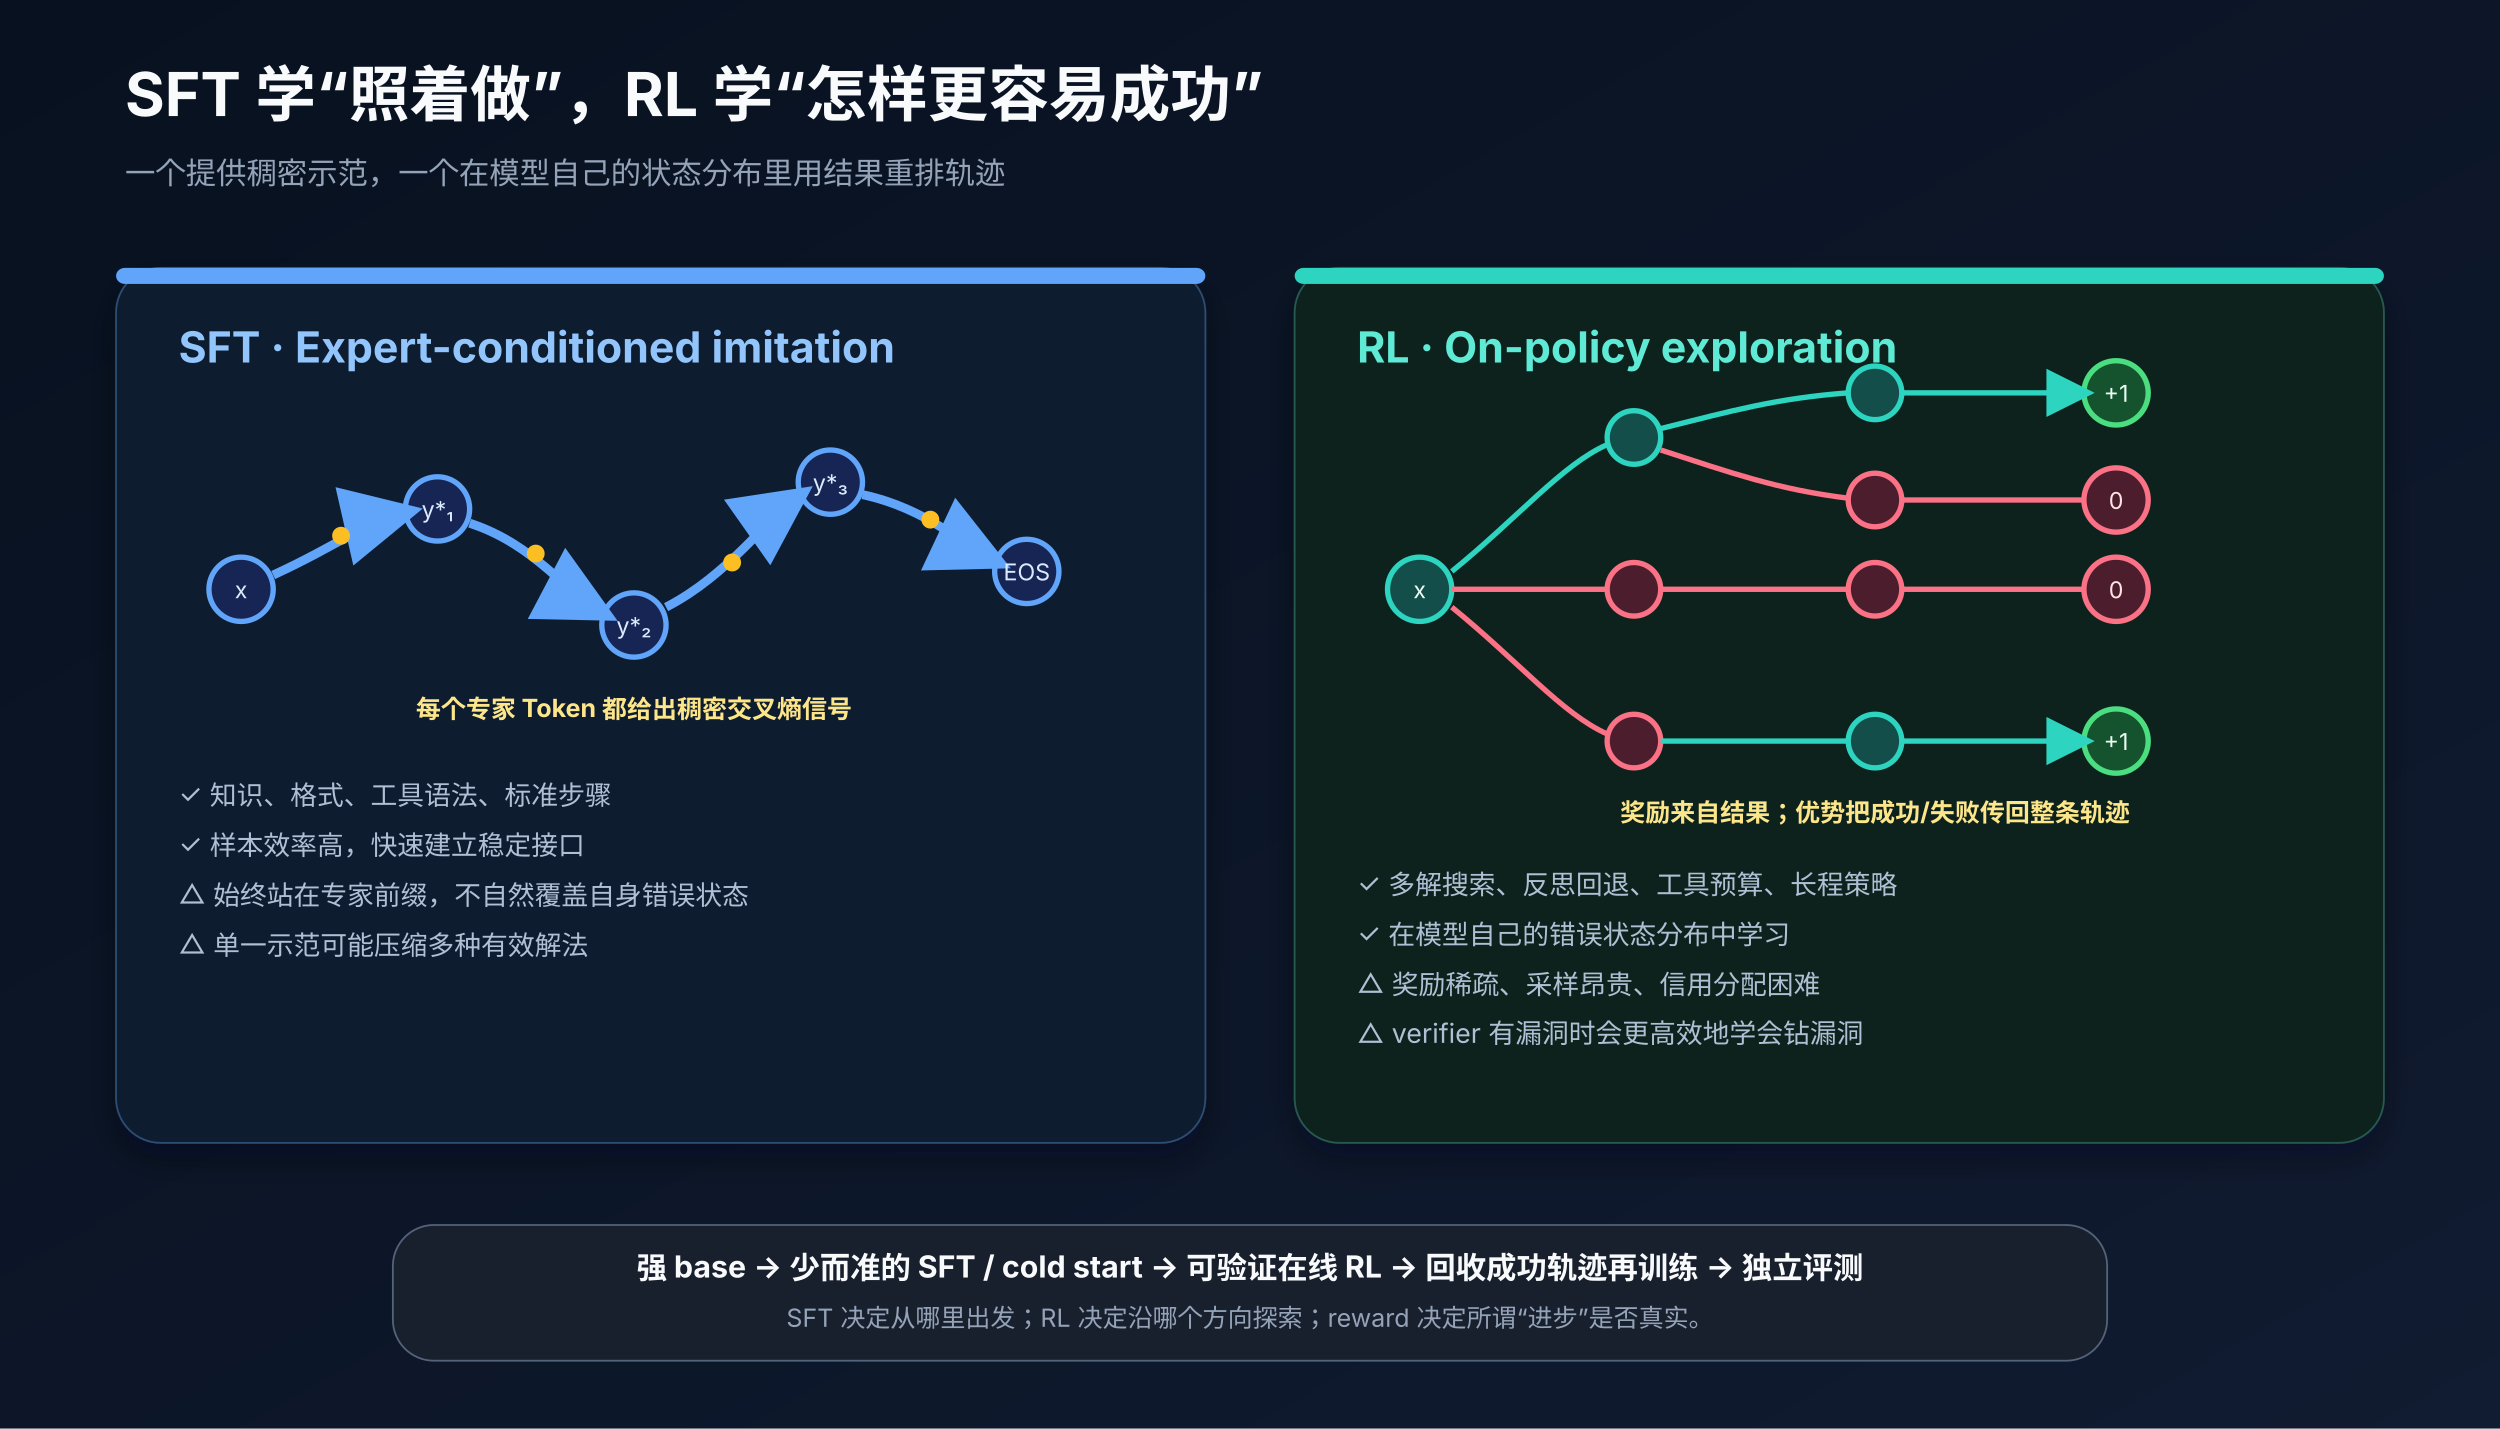
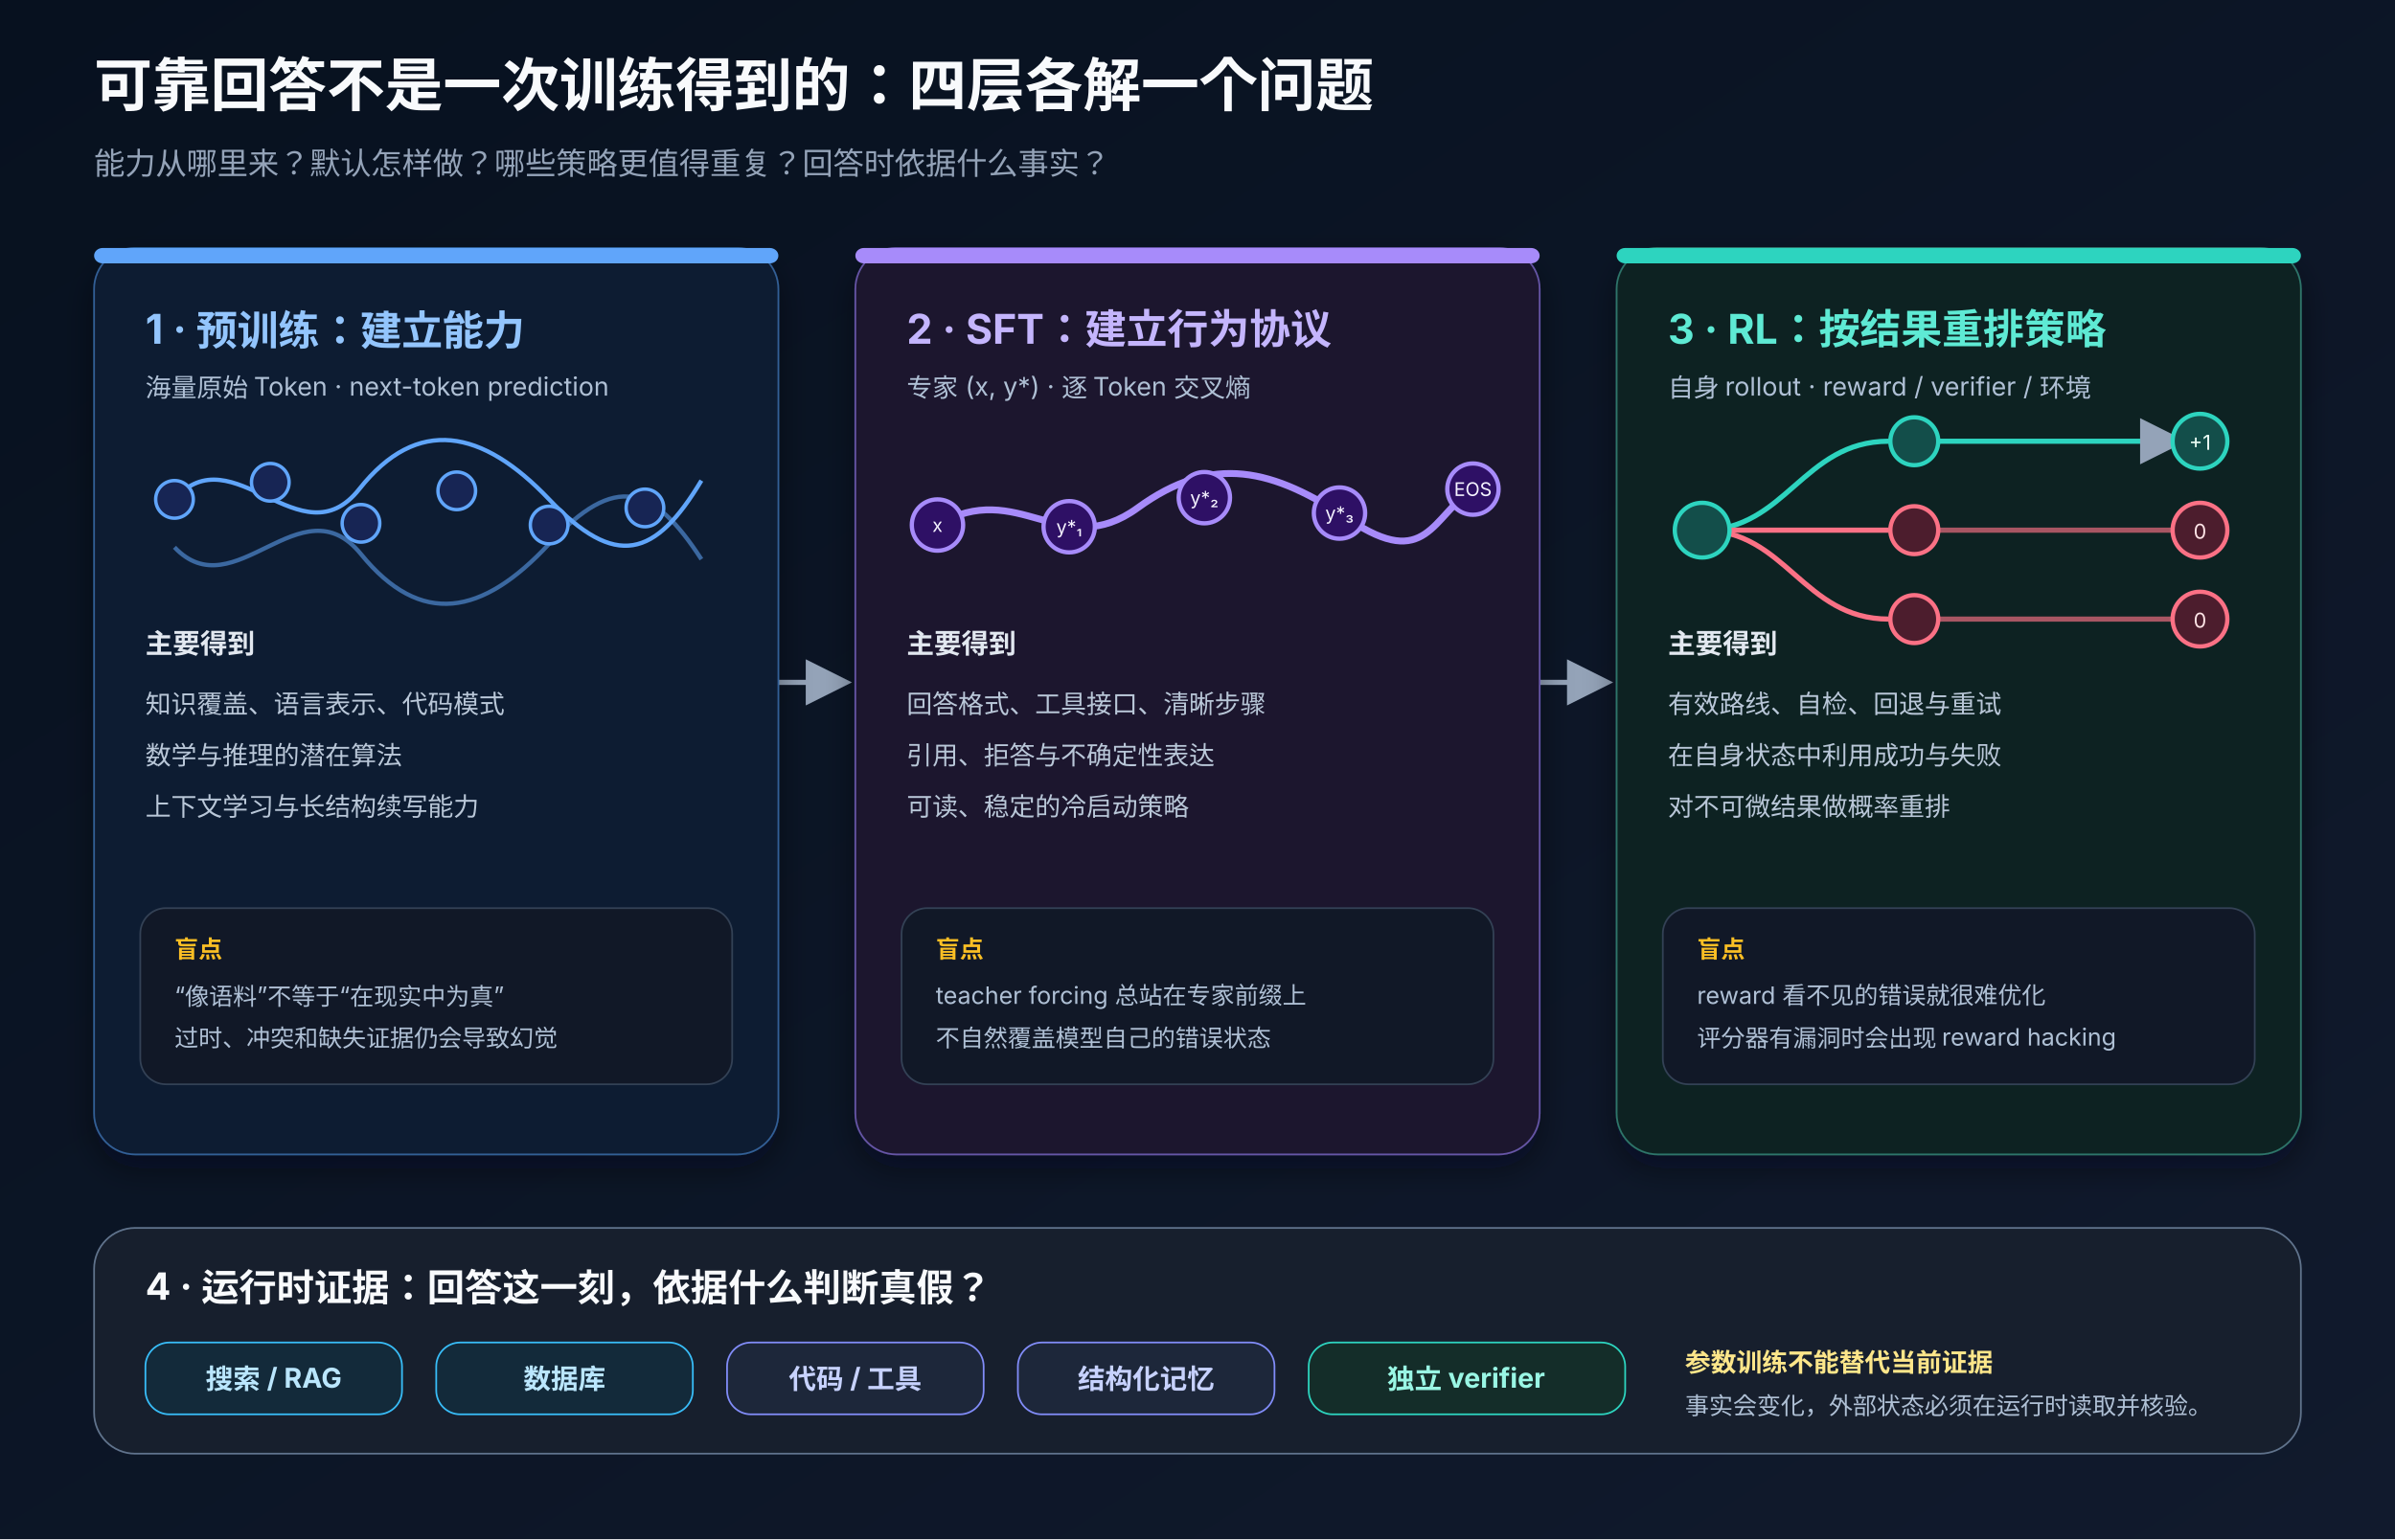
- <svg xmlns="http://www.w3.org/2000/svg" width="1400" height="800" viewBox="0 0 1400 800" role="img" aria-labelledby="title desc">
+ <svg xmlns="http://www.w3.org/2000/svg" width="1400" height="900" viewBox="0 0 1400 900" role="img" aria-labelledby="title desc">
  <defs>
    <linearGradient id="bg" x1="0" y1="0" x2="1" y2="1">
      <stop offset="0" stop-color="#07111F" />
-       <stop offset="1" stop-color="#111B31" />
+       <stop offset="1" stop-color="#111A2D" />
    </linearGradient>
    <filter id="shadow" x="-20%" y="-20%" width="140%" height="150%">
      <feDropShadow dx="0" dy="8" stdDeviation="9" flood-color="#020617" flood-opacity="0.42" />
    </filter>
-     <marker id="blue" markerWidth="9" markerHeight="9" refX="7" refY="4.5" orient="auto">
-       <path d="M0,0 L9,4.5 L0,9 Z" fill="#60A5FA" />
-     </marker>
-     <marker id="teal" markerWidth="9" markerHeight="9" refX="7" refY="4.5" orient="auto">
-       <path d="M0,0 L9,4.5 L0,9 Z" fill="#2DD4BF" />
+     <marker id="arrow" markerWidth="9" markerHeight="9" refX="7" refY="4.5" orient="auto">
+       <path d="M0,0 L9,4.5 L0,9 Z" fill="#94A3B8" />
    </marker>
  </defs>
-   <rect width="1400" height="800" fill="url(#bg)" />
+   <rect width="1400" height="900" fill="url(#bg)" />
  <g font-family="Inter, PingFang SC, Microsoft YaHei, Arial, sans-serif">
-     <text x="70" y="65" fill="#F8FAFC" font-size="34" font-weight="700">SFT 学“照着做”，RL 学“怎样更容易成功”</text>
-     <text x="70" y="103" fill="#94A3B8" font-size="17">一个提供稠密示范，一个在模型自己的状态分布里用结果重排轨迹</text>
+     <text x="55" y="62" fill="#F8FAFC" font-size="34" font-weight="700">可靠回答不是一次训练得到的：四层各解一个问题</text>
+     <text x="55" y="102" fill="#94A3B8" font-size="18">能力从哪里来？默认怎样做？哪些策略更值得重复？回答时依据什么事实？</text>
+     <path d="M455 399 L492 399" stroke="#94A3B8" stroke-width="3" marker-end="url(#arrow)" />
+     <path d="M900 399 L937 399" stroke="#94A3B8" stroke-width="3" marker-end="url(#arrow)" />
    <g filter="url(#shadow)">
-       <rect x="65" y="150" width="610" height="490" rx="25" fill="#0F1B2E" stroke="#2D4D72" />
-       <rect x="725" y="150" width="610" height="490" rx="25" fill="#0E211F" stroke="#285A50" />
+       <rect x="55" y="145" width="400" height="530" rx="24" fill="#101B30" stroke="#315F96" />
+       <rect x="500" y="145" width="400" height="530" rx="24" fill="#1A182D" stroke="#6654A6" />
+       <rect x="945" y="145" width="400" height="530" rx="24" fill="#0F2422" stroke="#2D746A" />
    </g>
-     <rect x="65" y="150" width="610" height="9" rx="5" fill="#60A5FA" />
-     <rect x="725" y="150" width="610" height="9" rx="5" fill="#2DD4BF" />
-     <text x="100" y="203" fill="#93C5FD" font-size="24" font-weight="700">SFT · Expert-conditioned imitation</text>
-     <text x="760" y="203" fill="#5EEAD4" font-size="24" font-weight="700">RL · On-policy exploration</text>
+     <rect x="55" y="145" width="400" height="9" rx="5" fill="#60A5FA" />
+     <rect x="500" y="145" width="400" height="9" rx="5" fill="#A78BFA" />
+     <rect x="945" y="145" width="400" height="9" rx="5" fill="#2DD4BF" />
+     <text x="85" y="201" fill="#93C5FD" font-size="24" font-weight="700">1 · 预训练：建立能力</text>
+     <text x="85" y="232" fill="#AFC0D5" font-size="15">海量原始 Token · next-token prediction</text>
+     <g fill="none" stroke="#60A5FA" stroke-width="2.5">
+       <path d="M102 292 C136 253 176 329 210 286 S282 251 321 292 S383 326 410 281" />
+       <path d="M102 320 C137 357 176 281 211 324 S282 360 321 318 S382 284 410 327" opacity="0.55" />
+     </g>
+     <g fill="#172554" stroke="#60A5FA" stroke-width="2">
+       <circle cx="102" cy="292" r="11" />
+       <circle cx="158" cy="282" r="11" />
+       <circle cx="211" cy="306" r="11" />
+       <circle cx="267" cy="287" r="11" />
+       <circle cx="321" cy="307" r="11" />
+       <circle cx="377" cy="297" r="11" />
+     </g>
+     <text x="85" y="382" fill="#E2E8F0" font-size="16" font-weight="700">主要得到</text>
+     <text fill="#B9C7D8" font-size="15">
+       <tspan x="85" y="417">知识覆盖、语言表示、代码模式</tspan>
+       <tspan x="85" y="447">数学与推理的潜在算法</tspan>
+       <tspan x="85" y="477">上下文学习与长结构续写能力</tspan>
+     </text>
+     <rect x="82" y="531" width="346" height="103" rx="15" fill="#111827" stroke="#334155" />
+     <text x="102" y="560" fill="#FBBF24" font-size="14" font-weight="700">盲点</text>
+     <text fill="#AFC0D5" font-size="14">
+       <tspan x="102" y="587">“像语料”不等于“在现实中为真”</tspan>
+       <tspan x="102" y="612">过时、冲突和缺失证据仍会导致幻觉</tspan>
+     </text>
+     <text x="530" y="201" fill="#C4B5FD" font-size="24" font-weight="700">2 · SFT：建立行为协议</text>
+     <text x="530" y="232" fill="#AFC0D5" font-size="15">专家 (x, y*) · 逐 Token 交叉熵</text>
    <g>
-       <circle cx="135" cy="330" r="18" fill="#172554" stroke="#60A5FA" stroke-width="3" />
-       <circle cx="245" cy="285" r="18" fill="#172554" stroke="#60A5FA" stroke-width="3" />
-       <circle cx="355" cy="350" r="18" fill="#172554" stroke="#60A5FA" stroke-width="3" />
-       <circle cx="465" cy="270" r="18" fill="#172554" stroke="#60A5FA" stroke-width="3" />
-       <circle cx="575" cy="320" r="18" fill="#172554" stroke="#60A5FA" stroke-width="3" />
-       <path d="M153 322 C190 305 205 292 227 287" fill="none" stroke="#60A5FA" stroke-width="5" marker-end="url(#blue)" />
-       <path d="M263 293 C300 305 318 333 337 343" fill="none" stroke="#60A5FA" stroke-width="5" marker-end="url(#blue)" />
-       <path d="M373 340 C408 322 430 290 447 278" fill="none" stroke="#60A5FA" stroke-width="5" marker-end="url(#blue)" />
-       <path d="M483 277 C520 285 540 306 557 314" fill="none" stroke="#60A5FA" stroke-width="5" marker-end="url(#blue)" />
-       <g fill="#DBEAFE" font-size="13" text-anchor="middle">
-         <text x="135" y="335">x</text>
-         <text x="245" y="290">y*₁</text>
-         <text x="355" y="355">y*₂</text>
-         <text x="465" y="275">y*₃</text>
-         <text x="575" y="325">EOS</text>
+       <path d="M548 307 C595 279 621 329 665 297 S744 274 789 304 S837 302 861 286" fill="none" stroke="#A78BFA" stroke-width="4" />
+       <g fill="#2E1065" stroke="#A78BFA" stroke-width="2.5">
+         <circle cx="548" cy="307" r="15" />
+         <circle cx="625" cy="308" r="15" />
+         <circle cx="704" cy="291" r="15" />
+         <circle cx="783" cy="300" r="15" />
+         <circle cx="861" cy="286" r="15" />
      </g>
-       <g fill="#FBBF24">
-         <circle cx="191" cy="300" r="5" />
-         <circle cx="300" cy="310" r="5" />
-         <circle cx="410" cy="315" r="5" />
-         <circle cx="521" cy="291" r="5" />
+       <g fill="#F5F3FF" font-size="11" text-anchor="middle">
+         <text x="548" y="311">x</text>
+         <text x="625" y="312">y*₁</text>
+         <text x="704" y="295">y*₂</text>
+         <text x="783" y="304">y*₃</text>
+         <text x="861" y="290">EOS</text>
      </g>
-       <text x="355" y="402" text-anchor="middle" fill="#FDE68A" font-size="14" font-weight="700">每个专家 Token 都给出稠密交叉熵信号</text>
-       <text x="100" y="450" fill="#AFC0D5" font-size="15">
-         <tspan x="100">✓ 知识、格式、工具语法、标准步骤</tspan>
-         <tspan x="100" dy="28">✓ 样本效率高，快速建立稳定接口</tspan>
-         <tspan x="100" dy="28">△ 始终站在专家前缀，不自然覆盖自身错误状态</tspan>
-         <tspan x="100" dy="28">△ 单一示范可能压缩多种有效解法</tspan>
-       </text>
    </g>
-     <g>
-       <circle cx="795" cy="330" r="18" fill="#134E4A" stroke="#2DD4BF" stroke-width="3" />
-       <circle cx="915" cy="245" r="15" fill="#134E4A" stroke="#2DD4BF" stroke-width="3" />
-       <circle cx="915" cy="330" r="15" fill="#4C1D2D" stroke="#FB7185" stroke-width="3" />
-       <circle cx="915" cy="415" r="15" fill="#4C1D2D" stroke="#FB7185" stroke-width="3" />
-       <circle cx="1050" cy="220" r="15" fill="#134E4A" stroke="#2DD4BF" stroke-width="3" />
-       <circle cx="1050" cy="280" r="15" fill="#4C1D2D" stroke="#FB7185" stroke-width="3" />
-       <circle cx="1050" cy="330" r="15" fill="#4C1D2D" stroke="#FB7185" stroke-width="3" />
-       <circle cx="1050" cy="415" r="15" fill="#134E4A" stroke="#2DD4BF" stroke-width="3" />
-       <circle cx="1185" cy="220" r="18" fill="#14532D" stroke="#4ADE80" stroke-width="3" />
-       <circle cx="1185" cy="280" r="18" fill="#4C1D2D" stroke="#FB7185" stroke-width="3" />
-       <circle cx="1185" cy="330" r="18" fill="#4C1D2D" stroke="#FB7185" stroke-width="3" />
-       <circle cx="1185" cy="415" r="18" fill="#14532D" stroke="#4ADE80" stroke-width="3" />
-       <g fill="none" stroke-width="3">
-         <path d="M813 320 C850 290 875 260 900 249" stroke="#2DD4BF" />
-         <path d="M813 330 L900 330" stroke="#FB7185" />
-         <path d="M813 340 C850 370 875 400 900 411" stroke="#FB7185" />
-         <path d="M930 240 C970 230 995 223 1035 220" stroke="#2DD4BF" />
-         <path d="M930 252 C970 265 995 274 1035 279" stroke="#FB7185" />
-         <line x1="930" y1="330" x2="1035" y2="330" stroke="#FB7185" />
-         <line x1="930" y1="415" x2="1035" y2="415" stroke="#2DD4BF" />
-         <line x1="1065" y1="220" x2="1167" y2="220" stroke="#2DD4BF" marker-end="url(#teal)" />
-         <line x1="1065" y1="280" x2="1167" y2="280" stroke="#FB7185" />
-         <line x1="1065" y1="330" x2="1167" y2="330" stroke="#FB7185" />
-         <line x1="1065" y1="415" x2="1167" y2="415" stroke="#2DD4BF" marker-end="url(#teal)" />
-       </g>
-       <text x="795" y="335" fill="#ECFDF5" font-size="13" text-anchor="middle">x</text>
-       <text x="1185" y="225" fill="#ECFDF5" font-size="13" text-anchor="middle">+1</text>
-       <text x="1185" y="285" fill="#FFE4E6" font-size="13" text-anchor="middle">0</text>
-       <text x="1185" y="335" fill="#FFE4E6" font-size="13" text-anchor="middle">0</text>
-       <text x="1185" y="420" fill="#ECFDF5" font-size="13" text-anchor="middle">+1</text>
-       <text x="1050" y="460" text-anchor="middle" fill="#FDE68A" font-size="14" font-weight="700">奖励来自结果；优势把成功/失败传回整条轨迹</text>
-       <text x="760" y="500" fill="#AFC0D5" font-size="15">
-         <tspan x="760">✓ 多解搜索、反思回退、工具预算、长程策略</tspan>
-         <tspan x="760" dy="28">✓ 在模型自己的错误状态分布中学习</tspan>
-         <tspan x="760" dy="28">△ 奖励稀疏、采样昂贵、信用分配困难</tspan>
-         <tspan x="760" dy="28">△ verifier 有漏洞时会更高效地学会钻漏洞</tspan>
-       </text>
+     <text x="530" y="382" fill="#E2E8F0" font-size="16" font-weight="700">主要得到</text>
+     <text fill="#B9C7D8" font-size="15">
+       <tspan x="530" y="417">回答格式、工具接口、清晰步骤</tspan>
+       <tspan x="530" y="447">引用、拒答与不确定性表达</tspan>
+       <tspan x="530" y="477">可读、稳定的冷启动策略</tspan>
+     </text>
+     <rect x="527" y="531" width="346" height="103" rx="15" fill="#111827" stroke="#334155" />
+     <text x="547" y="560" fill="#FBBF24" font-size="14" font-weight="700">盲点</text>
+     <text fill="#AFC0D5" font-size="14">
+       <tspan x="547" y="587">teacher forcing 总站在专家前缀上</tspan>
+       <tspan x="547" y="612">不自然覆盖模型自己的错误状态</tspan>
+     </text>
+     <text x="975" y="201" fill="#5EEAD4" font-size="24" font-weight="700">3 · RL：按结果重排策略</text>
+     <text x="975" y="232" fill="#AFC0D5" font-size="15">自身 rollout · reward / verifier / 环境</text>
+     <g fill="none" stroke-width="3">
+       <path d="M995 310 C1044 310 1054 258 1104 258" stroke="#2DD4BF" />
+       <path d="M995 310 C1044 310 1054 310 1104 310" stroke="#FB7185" />
+       <path d="M995 310 C1044 310 1054 362 1104 362" stroke="#FB7185" />
+       <path d="M1134 258 L1272 258" stroke="#2DD4BF" marker-end="url(#arrow)" />
+       <path d="M1134 310 L1272 310" stroke="#FB7185" opacity="0.65" />
+       <path d="M1134 362 L1272 362" stroke="#FB7185" opacity="0.65" />
    </g>
-     <rect x="220" y="686" width="960" height="76" rx="23" fill="#181F2D" stroke="#53637A" />
-     <text x="700" y="716" text-anchor="middle" fill="#F8FAFC" font-size="17" font-weight="700">强 base → 少而准的 SFT / cold start → 可验证在线 RL → 回收成功轨迹再训练 → 独立评测</text>
-     <text x="700" y="743" text-anchor="middle" fill="#94A3B8" font-size="14">SFT 决定从哪里出发；RL 决定沿哪个方向探索；reward 决定所谓“进步”是否真实。</text>
+     <circle cx="995" cy="310" r="16" fill="#134E4A" stroke="#2DD4BF" stroke-width="2.5" />
+     <g fill="#134E4A" stroke="#2DD4BF" stroke-width="2.5">
+       <circle cx="1119" cy="258" r="14" />
+       <circle cx="1286" cy="258" r="16" />
+     </g>
+     <g fill="#4C1D2D" stroke="#FB7185" stroke-width="2.5">
+       <circle cx="1119" cy="310" r="14" />
+       <circle cx="1119" cy="362" r="14" />
+       <circle cx="1286" cy="310" r="16" />
+       <circle cx="1286" cy="362" r="16" />
+     </g>
+     <text x="1286" y="263" text-anchor="middle" fill="#ECFDF5" font-size="12">+1</text>
+     <text x="1286" y="315" text-anchor="middle" fill="#FFE4E6" font-size="12">0</text>
+     <text x="1286" y="367" text-anchor="middle" fill="#FFE4E6" font-size="12">0</text>
+     <text x="975" y="382" fill="#E2E8F0" font-size="16" font-weight="700">主要得到</text>
+     <text fill="#B9C7D8" font-size="15">
+       <tspan x="975" y="417">有效路线、自检、回退与重试</tspan>
+       <tspan x="975" y="447">在自身状态中利用成功与失败</tspan>
+       <tspan x="975" y="477">对不可微结果做概率重排</tspan>
+     </text>
+     <rect x="972" y="531" width="346" height="103" rx="15" fill="#111827" stroke="#334155" />
+     <text x="992" y="560" fill="#FBBF24" font-size="14" font-weight="700">盲点</text>
+     <text fill="#AFC0D5" font-size="14">
+       <tspan x="992" y="587">reward 看不见的错误就很难优化</tspan>
+       <tspan x="992" y="612">评分器有漏洞时会出现 reward hacking</tspan>
+     </text>
+     <rect x="55" y="718" width="1290" height="132" rx="24" fill="#171F2D" stroke="#60738C" />
+     <text x="85" y="760" fill="#F8FAFC" font-size="22" font-weight="700">4 · 运行时证据：回答这一刻，依据什么判断真假？</text>
+     <g font-size="16" font-weight="700" text-anchor="middle">
+       <rect x="85" y="785" width="150" height="42" rx="14" fill="#132A3A" stroke="#38BDF8" />
+       <text x="160" y="812" fill="#BAE6FD">搜索 / RAG</text>
+       <rect x="255" y="785" width="150" height="42" rx="14" fill="#132A3A" stroke="#38BDF8" />
+       <text x="330" y="812" fill="#BAE6FD">数据库</text>
+       <rect x="425" y="785" width="150" height="42" rx="14" fill="#1D273A" stroke="#818CF8" />
+       <text x="500" y="812" fill="#C7D2FE">代码 / 工具</text>
+       <rect x="595" y="785" width="150" height="42" rx="14" fill="#1D273A" stroke="#818CF8" />
+       <text x="670" y="812" fill="#C7D2FE">结构化记忆</text>
+       <rect x="765" y="785" width="185" height="42" rx="14" fill="#142D29" stroke="#2DD4BF" />
+       <text x="857" y="812" fill="#99F6E4">独立 verifier</text>
+     </g>
+     <text x="985" y="802" fill="#FDE68A" font-size="15" font-weight="700">参数训练不能替代当前证据</text>
+     <text x="985" y="827" fill="#AFC0D5" font-size="14">事实会变化，外部状态必须在运行时读取并核验。</text>
  </g>
</svg>
